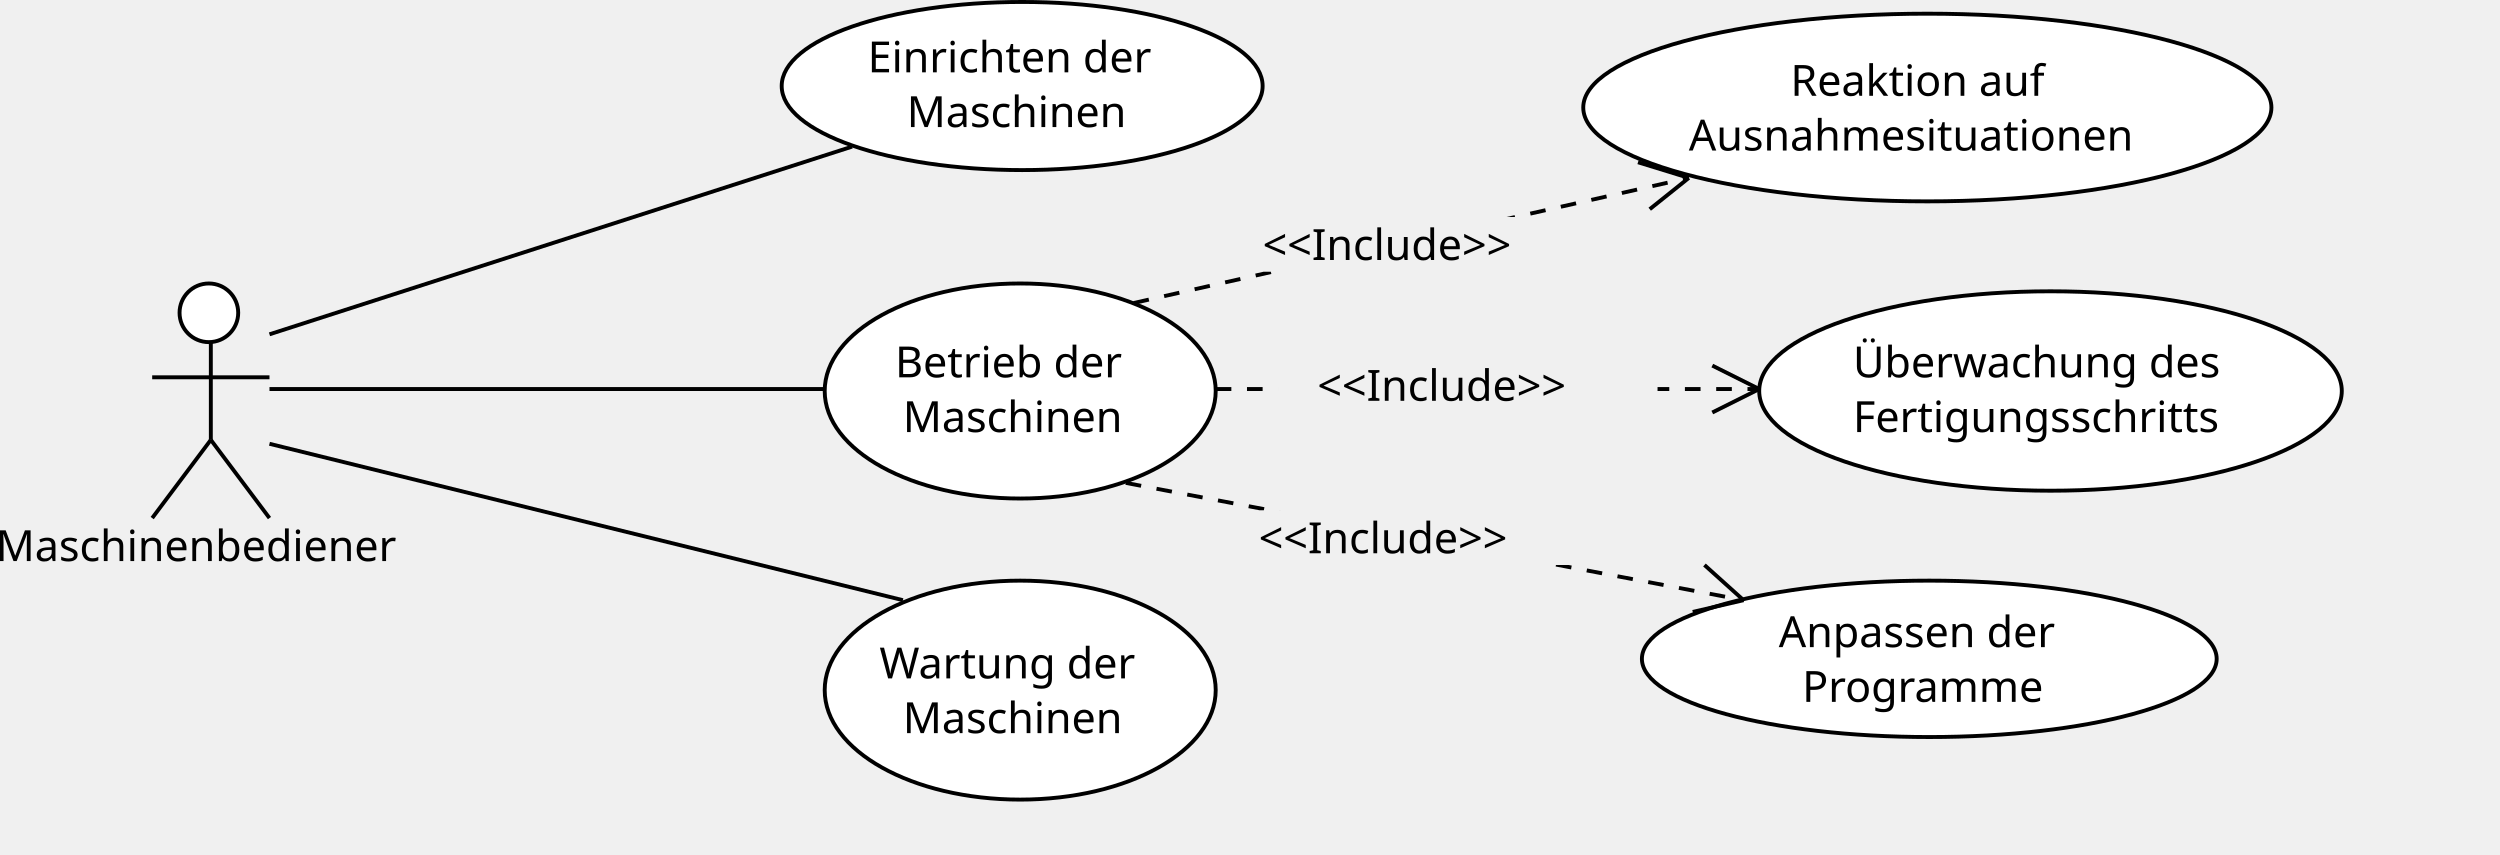
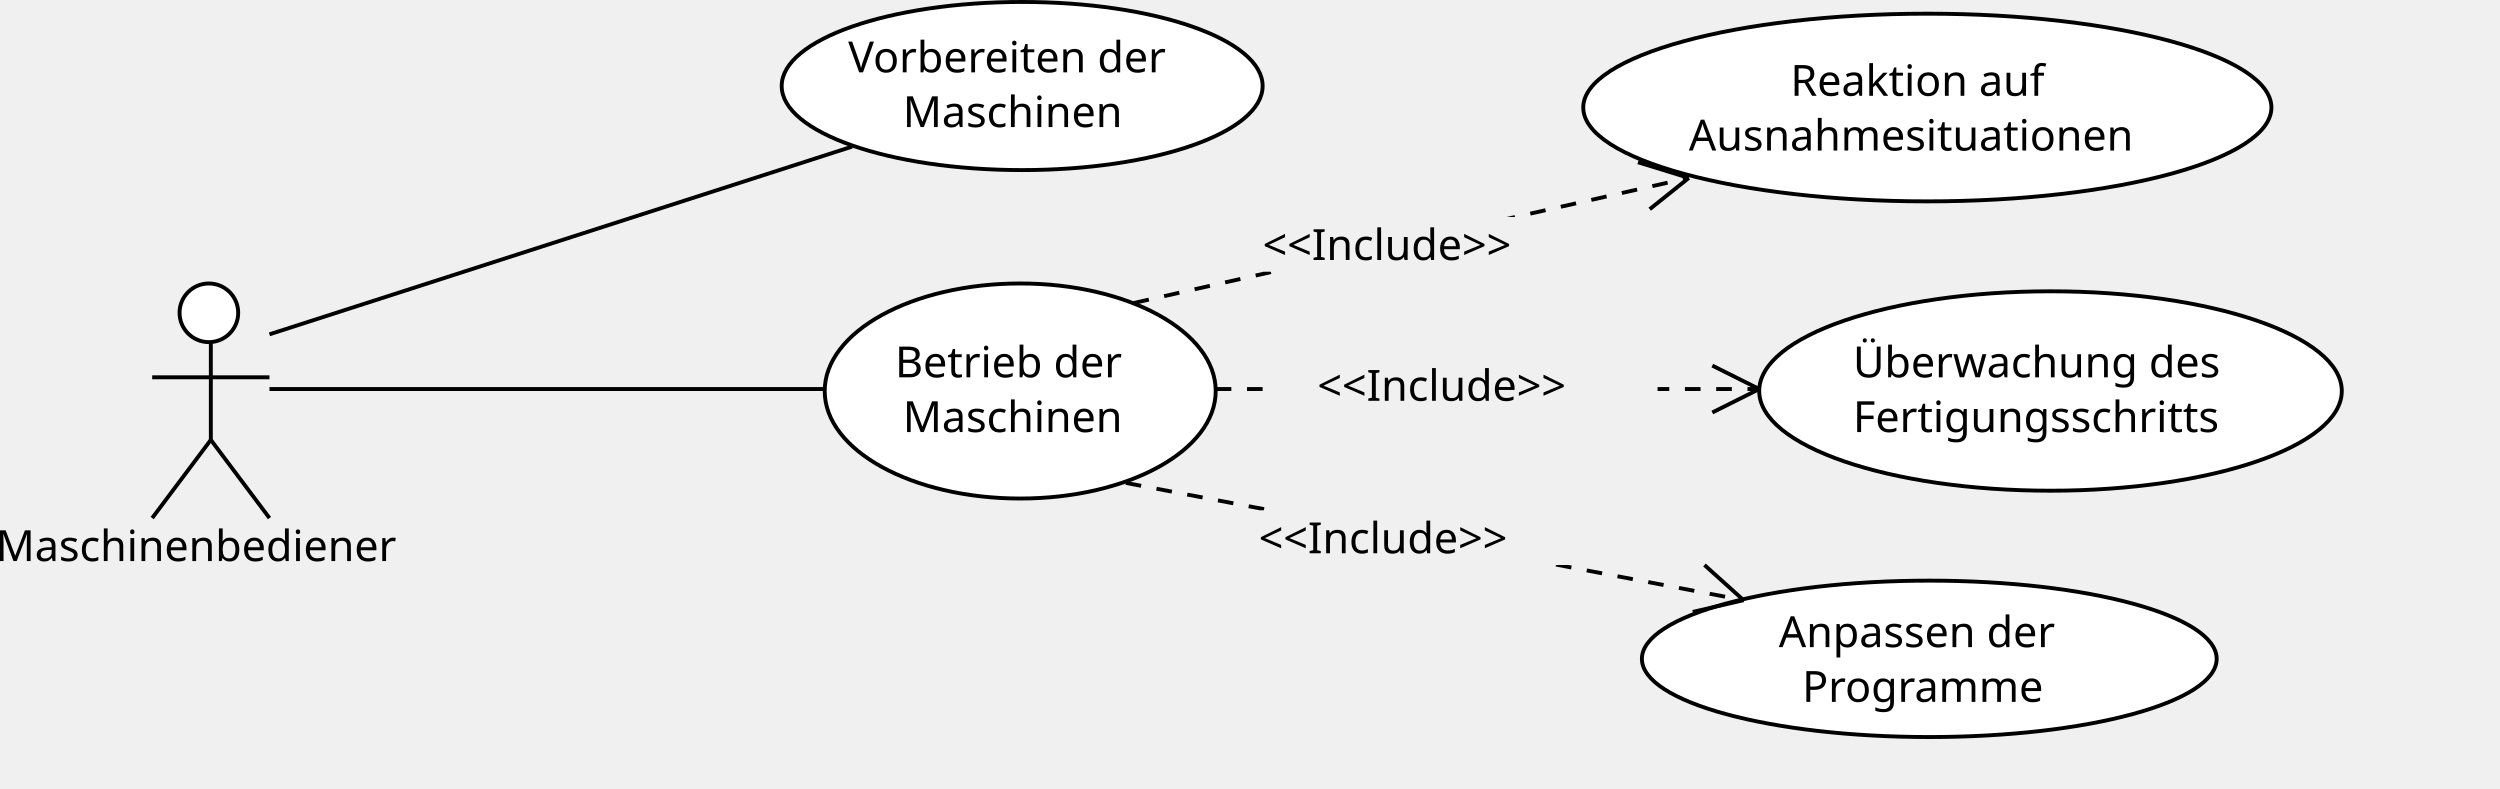
- <svg xmlns="http://www.w3.org/2000/svg" width="367.89pt" stroke-miterlimit="10" font-weight="normal" height="125.817pt" font-style="normal" font-size="12" id="svg2" version="1.1" style="font-style:normal;font-weight:normal;font-size:12px;font-family:Dialog;color-interpolation:auto;fill:#000000;fill-opacity:0;stroke:#000000;stroke-width:1;stroke-linecap:square;stroke-linejoin:miter;stroke-miterlimit:10;stroke-dasharray:none;stroke-dashoffset:0;stroke-opacity:0;color-rendering:auto;image-rendering:auto;shape-rendering:auto;text-rendering:auto">
+ <svg xmlns="http://www.w3.org/2000/svg" width="350.324pt" stroke-miterlimit="10" font-weight="normal" height="110.459pt" font-style="normal" font-size="12" id="svg2" version="1.1" style="font-style:normal;font-weight:normal;font-size:12px;font-family:Dialog;color-interpolation:auto;fill:#000000;fill-opacity:0;stroke:#000000;stroke-width:1;stroke-linecap:square;stroke-linejoin:miter;stroke-miterlimit:10;stroke-dasharray:none;stroke-dashoffset:0;stroke-opacity:0;color-rendering:auto;image-rendering:auto;shape-rendering:auto;text-rendering:auto">
  <defs id="genericDefs">
    <defs id="defs1">
      <clipPath id="clipPath1" clipPathUnits="userSpaceOnUse">
        <path id="path9" d="m -7,-7 48,0 0,78 -48,0 0,-78 z" />
      </clipPath>
      <clipPath id="clipPath2" clipPathUnits="userSpaceOnUse">
        <path id="path12" d="m -7,-7 118,0 0,73 -118,0 0,-73 z" />
      </clipPath>
      <clipPath id="clipPath3" clipPathUnits="userSpaceOnUse">
        <path id="path15" d="m 0,0 0,55 100,0 0,-55 z" />
      </clipPath>
      <clipPath id="clipPath4" clipPathUnits="userSpaceOnUse">
        <path id="path18" d="m -7,-7 141,0 0,61 -141,0 0,-61 z" />
      </clipPath>
      <clipPath id="clipPath5" clipPathUnits="userSpaceOnUse">
        <path id="path21" d="m 0,0 0,43 123,0 0,-43 z" />
      </clipPath>
      <clipPath id="clipPath6" clipPathUnits="userSpaceOnUse">
        <path id="path24" d="m -7,-7 167,0 0,69 -167,0 0,-69 z" />
      </clipPath>
      <clipPath id="clipPath7" clipPathUnits="userSpaceOnUse">
        <path id="path27" d="m 0,0 0,51 149,0 0,-51 z" />
      </clipPath>
      <clipPath id="clipPath8" clipPathUnits="userSpaceOnUse">
        <path id="path30" d="m -7,-7 194,0 0,66 -194,0 0,-66 z" />
      </clipPath>
      <clipPath id="clipPath9" clipPathUnits="userSpaceOnUse">
        <path id="path33" d="m 0,0 0,48 176,0 0,-48 z" />
      </clipPath>
      <clipPath id="clipPath10" clipPathUnits="userSpaceOnUse">
        <path id="path36" d="m -7,-7 165,0 0,58 -165,0 0,-58 z" />
      </clipPath>
      <clipPath id="clipPath11" clipPathUnits="userSpaceOnUse">
        <path id="path39" d="m 0,0 0,40 147,0 0,-40 z" />
      </clipPath>
      <clipPath id="clipPath12" clipPathUnits="userSpaceOnUse">
-         <path id="path42" d="m -7,-7 118,0 0,74 -118,0 0,-74 z" />
+         <path id="path42" d="m -128,-14 384,0 0,42 -384,0 0,-42 z" />
      </clipPath>
      <clipPath id="clipPath13" clipPathUnits="userSpaceOnUse">
-         <path id="path45" d="m 0,0 0,56 100,0 0,-56 z" />
+         <path id="path45" d="M 0,0 346,0 346,204 0,204 0,0 Z" />
      </clipPath>
      <clipPath id="clipPath14" clipPathUnits="userSpaceOnUse">
-         <path id="path48" d="m -128,-14 384,0 0,42 -384,0 0,-42 z" />
+         <path id="path48" d="m 149,133 0,14 -128,0 0,-14 z M 0,0 l 0,204 346,0 0,-59 -3,0 0,-14 3,0 0,-61 -2,0 0,-14 2,0 0,-56 z" />
      </clipPath>
      <clipPath id="clipPath15" clipPathUnits="userSpaceOnUse">
-         <path id="path51" d="M 0,0 246,0 246,104 0,104 0,0 Z" />
+         <path id="path51" d="M 0,0 353,0 353,252 0,252 0,0 Z" />
      </clipPath>
      <clipPath id="clipPath16" clipPathUnits="userSpaceOnUse">
-         <path id="path54" d="m 0,0 0,83 99,0 0,14 -99,0 0,7 246,0 0,-104 z" />
+         <path id="path54" d="m 149,195 0,14 -128,0 0,-14 z M 0,0 l 0,252 353,0 0,-45 -10,0 0,-14 10,0 0,-61 -9,0 0,-14 9,0 0,-118 z" />
      </clipPath>
      <clipPath id="clipPath17" clipPathUnits="userSpaceOnUse">
-         <path id="path57" d="M 0,0 253,0 253,152 0,152 0,0 Z" />
+         <path id="path57" d="M 0,0 343,0 343,204 0,204 0,0 Z" />
      </clipPath>
      <clipPath id="clipPath18" clipPathUnits="userSpaceOnUse">
-         <path id="path60" d="m 0,0 0,145 99,0 0,7 154,0 0,-152 z" />
+         <path id="path60" d="m 199,56 0,14 -97,0 0,-14 z m 14,36 0,14 -97,0 0,-14 z m -15,39 0,14 -97,0 0,-14 z M 0,0 0,204 343,204 343,0 Z" />
      </clipPath>
      <clipPath id="clipPath19" clipPathUnits="userSpaceOnUse">
-         <path id="path63" d="M 0,0 243,0 243,104 0,104 0,0 Z" />
+         <path id="path63" d="M 0,0 346,0 346,236 0,236 0,0 Z" />
      </clipPath>
      <clipPath id="clipPath20" clipPathUnits="userSpaceOnUse">
-         <path id="path66" d="m 149,6 0,14 -97,0 0,-14 z m 14,36 0,14 -97,0 0,-14 z m -15,39 0,14 -97,0 0,-14 z M 0,0 0,104 243,104 243,0 Z" />
+         <path id="path66" d="m 220,110 0,14 -97,0 0,-14 z m 14,36 0,14 -97,0 0,-14 z m -15,39 0,14 -97,0 0,-14 z M 0,0 0,236 346,236 346,0 Z" />
      </clipPath>
      <clipPath id="clipPath21" clipPathUnits="userSpaceOnUse">
-         <path id="path69" d="M 0,0 246,0 246,136 0,136 0,0 Z" />
+         <path id="path69" d="M 0,0 362,0 362,234 0,234 0,0 Z" />
      </clipPath>
      <clipPath id="clipPath22" clipPathUnits="userSpaceOnUse">
-         <path id="path72" d="m 170,60 0,14 -97,0 0,-14 z m 14,36 0,14 -97,0 0,-14 z M 0,0 l 0,136 72,0 0,-1 97,0 0,1 77,0 0,-136 z" />
+         <path id="path72" d="m 222,32 0,14 -97,0 0,-14 z m 14,36 0,14 -97,0 0,-14 z m -15,39 0,14 -97,0 0,-14 z M 0,0 0,234 362,234 362,0 Z" />
      </clipPath>
      <clipPath id="clipPath23" clipPathUnits="userSpaceOnUse">
-         <path id="path75" d="M 0,0 262,0 262,134 0,134 0,0 Z" />
-       </clipPath>
-       <clipPath id="clipPath24" clipPathUnits="userSpaceOnUse">
-         <path id="path78" d="m 186,18 0,14 -97,0 0,-14 z m -15,39 0,14 -97,0 0,-14 z M 0,0 0,134 262,134 262,0 Z" />
-       </clipPath>
-       <clipPath id="clipPath25" clipPathUnits="userSpaceOnUse">
-         <path id="path81" d="M 0,0 266,0 266,144 0,144 0,0 Z" />
-       </clipPath>
-       <clipPath id="clipPath26" clipPathUnits="userSpaceOnUse">
-         <path id="path84" d="m 0,0 0,69 99,0 0,14 -99,0 0,61 266,0 0,-144 z" />
-       </clipPath>
-       <clipPath id="clipPath27" clipPathUnits="userSpaceOnUse">
-         <path id="path87" d="m -97,-14 291,0 0,42 -291,0 0,-42 z" />
+         <path id="path75" d="m -97,-14 291,0 0,42 -291,0 0,-42 z" />
      </clipPath>
    </defs>
  </defs>
-   <g id="g4628" transform="matrix(0.7671789,0,0,0.7671789,-9.267207,-1.150768)">
-     <g font-size="11" transform="translate(51,74)" id="g93" style="font-size:11px;font-family:sans-serif;fill:#ffffff;fill-opacity:1;stroke:#ffffff;stroke-opacity:1;text-rendering:geometricPrecision">
-       <circle r="7.5" clip-path="url(#clipPath1)" cx="14.5" cy="7.5" id="circle95" style="stroke:none" />
+   <g id="g4581" transform="matrix(0.7305478,0,0,0.7305478,-8.824718,-1.095822)">
+     <g font-size="11" transform="translate(51,74)" id="g81" style="font-size:11px;font-family:sans-serif;fill:#ffffff;fill-opacity:1;stroke:#ffffff;stroke-opacity:1;text-rendering:geometricPrecision">
+       <circle r="7.5" clip-path="url(#clipPath1)" cx="14.5" cy="7.5" id="circle83" style="stroke:none" />
    </g>
-     <g font-size="11" transform="translate(51,74)" stroke-miterlimit="0" id="g97" style="font-size:11px;font-family:sans-serif;fill:#000000;fill-opacity:1;stroke:#000000;stroke-linecap:butt;stroke-linejoin:round;stroke-miterlimit:0;stroke-opacity:1;text-rendering:geometricPrecision">
-       <circle r="7.5" clip-path="url(#clipPath1)" cx="14.5" cy="7.5" id="circle99" style="fill:none" />
-       <line y2="40" x1="15" clip-path="url(#clipPath1)" x2="15" y1="15" id="line101" style="fill:none" />
-       <line y2="24" x1="0" clip-path="url(#clipPath1)" x2="30" y1="24" id="line103" style="fill:none" />
-       <line y2="60" x1="15" clip-path="url(#clipPath1)" x2="0" y1="40" id="line105" style="fill:none" />
-       <line y2="60" x1="15" clip-path="url(#clipPath1)" x2="30" y1="40" id="line107" style="fill:none" />
+     <g font-size="11" transform="translate(51,74)" stroke-miterlimit="0" id="g85" style="font-size:11px;font-family:sans-serif;fill:#000000;fill-opacity:1;stroke:#000000;stroke-linecap:butt;stroke-linejoin:round;stroke-miterlimit:0;stroke-opacity:1;text-rendering:geometricPrecision">
+       <circle r="7.5" clip-path="url(#clipPath1)" cx="14.5" cy="7.5" id="circle87" style="fill:none" />
+       <line y2="40" x1="15" clip-path="url(#clipPath1)" x2="15" y1="15" id="line89" style="fill:none" />
+       <line y2="24" x1="0" clip-path="url(#clipPath1)" x2="30" y1="24" id="line91" style="fill:none" />
+       <line y2="60" x1="15" clip-path="url(#clipPath1)" x2="0" y1="40" id="line93" style="fill:none" />
+       <line y2="60" x1="15" clip-path="url(#clipPath1)" x2="30" y1="40" id="line95" style="fill:none" />
    </g>
-     <g font-size="11" transform="translate(223,74)" id="g109" style="font-size:11px;font-family:sans-serif;fill:#ffffff;fill-opacity:1;stroke:#ffffff;stroke-opacity:1;text-rendering:geometricPrecision">
-       <ellipse rx="50" ry="27.5" clip-path="url(#clipPath2)" cx="50" cy="27.5" id="ellipse111" style="stroke:none" />
+     <g font-size="11" transform="translate(223,74)" id="g97" style="font-size:11px;font-family:sans-serif;fill:#ffffff;fill-opacity:1;stroke:#ffffff;stroke-opacity:1;text-rendering:geometricPrecision">
+       <ellipse rx="50" ry="27.5" clip-path="url(#clipPath2)" cx="50" cy="27.5" id="ellipse99" style="stroke:none" />
    </g>
-     <g font-size="11" transform="translate(223,74)" stroke-miterlimit="0" id="g113" style="font-size:11px;font-family:sans-serif;fill:#000000;fill-opacity:1;stroke:#000000;stroke-linecap:butt;stroke-linejoin:round;stroke-miterlimit:0;stroke-opacity:1;text-rendering:geometricPrecision">
-       <ellipse rx="50" ry="27.5" clip-path="url(#clipPath2)" cx="50" cy="27.5" id="ellipse115" style="fill:none" />
+     <g font-size="11" transform="translate(223,74)" stroke-miterlimit="0" id="g101" style="font-size:11px;font-family:sans-serif;fill:#000000;fill-opacity:1;stroke:#000000;stroke-linecap:butt;stroke-linejoin:round;stroke-miterlimit:0;stroke-opacity:1;text-rendering:geometricPrecision">
+       <ellipse rx="50" ry="27.5" clip-path="url(#clipPath2)" cx="50" cy="27.5" id="ellipse103" style="fill:none" />
    </g>
-     <g font-size="11" transform="translate(223,74)" id="g117" style="font-size:11px;font-family:sans-serif;fill:#000000;fill-opacity:1;stroke:#000000;stroke-opacity:1;text-rendering:geometricPrecision">
-       <text x="18" xml:space="preserve" y="24" clip-path="url(#clipPath3)" id="text119" style="stroke:none">Betrieb der</text>
-       <text x="20" xml:space="preserve" y="38" clip-path="url(#clipPath3)" id="text121" style="stroke:none">Maschinen</text>
+     <g font-size="11" transform="translate(223,74)" id="g105" style="font-size:11px;font-family:sans-serif;fill:#000000;fill-opacity:1;stroke:#000000;stroke-opacity:1;text-rendering:geometricPrecision">
+       <text x="18" xml:space="preserve" y="24" clip-path="url(#clipPath3)" id="text107" style="stroke:none">Betrieb der</text>
+       <text x="20" xml:space="preserve" y="38" clip-path="url(#clipPath3)" id="text109" style="stroke:none">Maschinen</text>
    </g>
-     <g font-size="11" transform="translate(212,2)" id="g123" style="font-size:11px;font-family:sans-serif;fill:#ffffff;fill-opacity:1;stroke:#ffffff;stroke-opacity:1;text-rendering:geometricPrecision">
-       <ellipse rx="61.5" ry="21.5" clip-path="url(#clipPath4)" cx="61.5" cy="21.5" id="ellipse125" style="stroke:none" />
+     <g font-size="11" transform="translate(212,2)" id="g111" style="font-size:11px;font-family:sans-serif;fill:#ffffff;fill-opacity:1;stroke:#ffffff;stroke-opacity:1;text-rendering:geometricPrecision">
+       <ellipse rx="61.5" ry="21.5" clip-path="url(#clipPath4)" cx="61.5" cy="21.5" id="ellipse113" style="stroke:none" />
    </g>
-     <g font-size="11" transform="translate(212,2)" stroke-miterlimit="0" id="g127" style="font-size:11px;font-family:sans-serif;fill:#000000;fill-opacity:1;stroke:#000000;stroke-linecap:butt;stroke-linejoin:round;stroke-miterlimit:0;stroke-opacity:1;text-rendering:geometricPrecision">
-       <ellipse rx="61.5" ry="21.5" clip-path="url(#clipPath4)" cx="61.5" cy="21.5" id="ellipse129" style="fill:none" />
+     <g font-size="11" transform="translate(212,2)" stroke-miterlimit="0" id="g115" style="font-size:11px;font-family:sans-serif;fill:#000000;fill-opacity:1;stroke:#000000;stroke-linecap:butt;stroke-linejoin:round;stroke-miterlimit:0;stroke-opacity:1;text-rendering:geometricPrecision">
+       <ellipse rx="61.5" ry="21.5" clip-path="url(#clipPath4)" cx="61.5" cy="21.5" id="ellipse117" style="fill:none" />
    </g>
-     <g font-size="11" transform="translate(212,2)" id="g131" style="font-size:11px;font-family:sans-serif;fill:#000000;fill-opacity:1;stroke:#000000;stroke-opacity:1;text-rendering:geometricPrecision">
-       <text x="22" xml:space="preserve" y="18" clip-path="url(#clipPath5)" id="text133" style="stroke:none">Einrichten der</text>
-       <text x="32" xml:space="preserve" y="32" clip-path="url(#clipPath5)" id="text135" style="stroke:none">Maschinen</text>
+     <g font-size="11" transform="translate(212,2)" id="g119" style="font-size:11px;font-family:sans-serif;fill:#000000;fill-opacity:1;stroke:#000000;stroke-opacity:1;text-rendering:geometricPrecision">
+       <text x="17" xml:space="preserve" y="18" clip-path="url(#clipPath5)" id="text121" style="stroke:none">Vorbereiten der</text>
+       <text x="31" xml:space="preserve" y="32" clip-path="url(#clipPath5)" id="text123" style="stroke:none">Maschinen</text>
    </g>
-     <g font-size="11" transform="translate(462,76)" id="g137" style="font-size:11px;font-family:sans-serif;fill:#ffffff;fill-opacity:1;stroke:#ffffff;stroke-opacity:1;text-rendering:geometricPrecision">
-       <ellipse rx="74.5" ry="25.5" clip-path="url(#clipPath6)" cx="74.5" cy="25.5" id="ellipse139" style="stroke:none" />
+     <g font-size="11" transform="translate(462,76)" id="g125" style="font-size:11px;font-family:sans-serif;fill:#ffffff;fill-opacity:1;stroke:#ffffff;stroke-opacity:1;text-rendering:geometricPrecision">
+       <ellipse rx="74.5" ry="25.5" clip-path="url(#clipPath6)" cx="74.5" cy="25.5" id="ellipse127" style="stroke:none" />
    </g>
-     <g font-size="11" transform="translate(462,76)" stroke-miterlimit="0" id="g141" style="font-size:11px;font-family:sans-serif;fill:#000000;fill-opacity:1;stroke:#000000;stroke-linecap:butt;stroke-linejoin:round;stroke-miterlimit:0;stroke-opacity:1;text-rendering:geometricPrecision">
-       <ellipse rx="74.5" ry="25.5" clip-path="url(#clipPath6)" cx="74.5" cy="25.5" id="ellipse143" style="fill:none" />
+     <g font-size="11" transform="translate(462,76)" stroke-miterlimit="0" id="g129" style="font-size:11px;font-family:sans-serif;fill:#000000;fill-opacity:1;stroke:#000000;stroke-linecap:butt;stroke-linejoin:round;stroke-miterlimit:0;stroke-opacity:1;text-rendering:geometricPrecision">
+       <ellipse rx="74.5" ry="25.5" clip-path="url(#clipPath6)" cx="74.5" cy="25.5" id="ellipse131" style="fill:none" />
    </g>
-     <g font-size="11" transform="translate(462,76)" id="g145" style="font-size:11px;font-family:sans-serif;fill:#000000;fill-opacity:1;stroke:#000000;stroke-opacity:1;text-rendering:geometricPrecision">
-       <text x="24" xml:space="preserve" y="22" clip-path="url(#clipPath7)" id="text147" style="stroke:none">Überwachung des</text>
-       <text x="24" xml:space="preserve" y="36" clip-path="url(#clipPath7)" id="text149" style="stroke:none">Fertigungsschritts</text>
+     <g font-size="11" transform="translate(462,76)" id="g133" style="font-size:11px;font-family:sans-serif;fill:#000000;fill-opacity:1;stroke:#000000;stroke-opacity:1;text-rendering:geometricPrecision">
+       <text x="24" xml:space="preserve" y="22" clip-path="url(#clipPath7)" id="text135" style="stroke:none">Überwachung des</text>
+       <text x="24" xml:space="preserve" y="36" clip-path="url(#clipPath7)" id="text137" style="stroke:none">Fertigungsschritts</text>
    </g>
-     <g font-size="11" transform="translate(417,5)" id="g151" style="font-size:11px;font-family:sans-serif;fill:#ffffff;fill-opacity:1;stroke:#ffffff;stroke-opacity:1;text-rendering:geometricPrecision">
-       <ellipse rx="88" ry="24" clip-path="url(#clipPath8)" cx="88" cy="24" id="ellipse153" style="stroke:none" />
+     <g font-size="11" transform="translate(417,5)" id="g139" style="font-size:11px;font-family:sans-serif;fill:#ffffff;fill-opacity:1;stroke:#ffffff;stroke-opacity:1;text-rendering:geometricPrecision">
+       <ellipse rx="88" ry="24" clip-path="url(#clipPath8)" cx="88" cy="24" id="ellipse141" style="stroke:none" />
    </g>
-     <g font-size="11" transform="translate(417,5)" stroke-miterlimit="0" id="g155" style="font-size:11px;font-family:sans-serif;fill:#000000;fill-opacity:1;stroke:#000000;stroke-linecap:butt;stroke-linejoin:round;stroke-miterlimit:0;stroke-opacity:1;text-rendering:geometricPrecision">
-       <ellipse rx="88" ry="24" clip-path="url(#clipPath8)" cx="88" cy="24" id="ellipse157" style="fill:none" />
+     <g font-size="11" transform="translate(417,5)" stroke-miterlimit="0" id="g143" style="font-size:11px;font-family:sans-serif;fill:#000000;fill-opacity:1;stroke:#000000;stroke-linecap:butt;stroke-linejoin:round;stroke-miterlimit:0;stroke-opacity:1;text-rendering:geometricPrecision">
+       <ellipse rx="88" ry="24" clip-path="url(#clipPath8)" cx="88" cy="24" id="ellipse145" style="fill:none" />
    </g>
-     <g font-size="11" transform="translate(417,5)" id="g159" style="font-size:11px;font-family:sans-serif;fill:#000000;fill-opacity:1;stroke:#000000;stroke-opacity:1;text-rendering:geometricPrecision">
-       <text x="53" xml:space="preserve" y="21" clip-path="url(#clipPath9)" id="text161" style="stroke:none">Reaktion auf</text>
-       <text x="27" xml:space="preserve" y="35" clip-path="url(#clipPath9)" id="text163" style="stroke:none">Ausnahmesituationen</text>
+     <g font-size="11" transform="translate(417,5)" id="g147" style="font-size:11px;font-family:sans-serif;fill:#000000;fill-opacity:1;stroke:#000000;stroke-opacity:1;text-rendering:geometricPrecision">
+       <text x="53" xml:space="preserve" y="21" clip-path="url(#clipPath9)" id="text149" style="stroke:none">Reaktion auf</text>
+       <text x="27" xml:space="preserve" y="35" clip-path="url(#clipPath9)" id="text151" style="stroke:none">Ausnahmesituationen</text>
    </g>
-     <g font-size="11" transform="translate(432,150)" id="g165" style="font-size:11px;font-family:sans-serif;fill:#ffffff;fill-opacity:1;stroke:#ffffff;stroke-opacity:1;text-rendering:geometricPrecision">
-       <ellipse rx="73.5" ry="20" clip-path="url(#clipPath10)" cx="73.5" cy="20" id="ellipse167" style="stroke:none" />
+     <g font-size="11" transform="translate(432,150)" id="g153" style="font-size:11px;font-family:sans-serif;fill:#ffffff;fill-opacity:1;stroke:#ffffff;stroke-opacity:1;text-rendering:geometricPrecision">
+       <ellipse rx="73.5" ry="20" clip-path="url(#clipPath10)" cx="73.5" cy="20" id="ellipse155" style="stroke:none" />
    </g>
-     <g font-size="11" transform="translate(432,150)" stroke-miterlimit="0" id="g169" style="font-size:11px;font-family:sans-serif;fill:#000000;fill-opacity:1;stroke:#000000;stroke-linecap:butt;stroke-linejoin:round;stroke-miterlimit:0;stroke-opacity:1;text-rendering:geometricPrecision">
-       <ellipse rx="73.5" ry="20" clip-path="url(#clipPath10)" cx="73.5" cy="20" id="ellipse171" style="fill:none" />
+     <g font-size="11" transform="translate(432,150)" stroke-miterlimit="0" id="g157" style="font-size:11px;font-family:sans-serif;fill:#000000;fill-opacity:1;stroke:#000000;stroke-linecap:butt;stroke-linejoin:round;stroke-miterlimit:0;stroke-opacity:1;text-rendering:geometricPrecision">
+       <ellipse rx="73.5" ry="20" clip-path="url(#clipPath10)" cx="73.5" cy="20" id="ellipse159" style="fill:none" />
    </g>
-     <g font-size="11" transform="translate(432,150)" id="g173" style="font-size:11px;font-family:sans-serif;fill:#000000;fill-opacity:1;stroke:#000000;stroke-opacity:1;text-rendering:geometricPrecision">
-       <text x="35" xml:space="preserve" y="17" clip-path="url(#clipPath11)" id="text175" style="stroke:none">Anpassen der</text>
-       <text x="41" xml:space="preserve" y="31" clip-path="url(#clipPath11)" id="text177" style="stroke:none">Programme</text>
+     <g font-size="11" transform="translate(432,150)" id="g161" style="font-size:11px;font-family:sans-serif;fill:#000000;fill-opacity:1;stroke:#000000;stroke-opacity:1;text-rendering:geometricPrecision">
+       <text x="35" xml:space="preserve" y="17" clip-path="url(#clipPath11)" id="text163" style="stroke:none">Anpassen der</text>
+       <text x="41" xml:space="preserve" y="31" clip-path="url(#clipPath11)" id="text165" style="stroke:none">Programme</text>
    </g>
-     <g font-size="11" transform="translate(223,150)" id="g179" style="font-size:11px;font-family:sans-serif;fill:#ffffff;fill-opacity:1;stroke:#ffffff;stroke-opacity:1;text-rendering:geometricPrecision">
-       <ellipse rx="50" ry="28" clip-path="url(#clipPath12)" cx="50" cy="28" id="ellipse181" style="stroke:none" />
+     <g font-size="11" transform="translate(2,134)" id="g167" style="font-size:11px;font-family:sans-serif;fill:#000000;fill-opacity:1;stroke:#000000;stroke-opacity:1;text-rendering:geometricPrecision">
+       <text x="9" xml:space="preserve" y="11" clip-path="url(#clipPath12)" id="text169" style="stroke:none">Maschinenbediener</text>
    </g>
-     <g font-size="11" transform="translate(223,150)" stroke-miterlimit="0" id="g183" style="font-size:11px;font-family:sans-serif;fill:#000000;fill-opacity:1;stroke:#000000;stroke-linecap:butt;stroke-linejoin:round;stroke-miterlimit:0;stroke-opacity:1;text-rendering:geometricPrecision">
-       <ellipse rx="50" ry="28" clip-path="url(#clipPath12)" cx="50" cy="28" id="ellipse185" style="fill:none" />
+     <g font-size="11" transform="translate(-19,1)" id="g171" style="font-size:11px;font-family:sans-serif;fill:#000000;fill-opacity:1;stroke:#000000;stroke-linecap:butt;stroke-linejoin:round;stroke-opacity:1;text-rendering:geometricPrecision">
+       <line y2="100" x1="100" clip-path="url(#clipPath14)" x2="242" y1="100" id="line173" style="fill:none" />
    </g>
-     <g font-size="11" transform="translate(223,150)" id="g187" style="font-size:11px;font-family:sans-serif;fill:#000000;fill-opacity:1;stroke:#000000;stroke-opacity:1;text-rendering:geometricPrecision">
-       <text x="14" xml:space="preserve" y="25" clip-path="url(#clipPath13)" id="text189" style="stroke:none">Wartung der</text>
-       <text x="20" xml:space="preserve" y="39" clip-path="url(#clipPath13)" id="text191" style="stroke:none">Maschinen</text>
+     <g font-size="11" transform="translate(-19,-61)" id="g175" style="font-size:11px;font-family:sans-serif;fill:#000000;fill-opacity:1;stroke:#000000;stroke-linecap:butt;stroke-linejoin:round;stroke-opacity:1;text-rendering:geometricPrecision">
+       <line y2="100" x1="100" clip-path="url(#clipPath16)" x2="249" y1="148" id="line177" style="fill:none" />
    </g>
-     <g font-size="11" transform="translate(2,134)" id="g193" style="font-size:11px;font-family:sans-serif;fill:#000000;fill-opacity:1;stroke:#000000;stroke-opacity:1;text-rendering:geometricPrecision">
-       <text x="9" xml:space="preserve" y="11" clip-path="url(#clipPath14)" id="text195" style="stroke:none">Maschinenbediener</text>
+     <g font-size="11" transform="translate(223,1)" id="g179" style="font-size:11px;font-family:sans-serif;fill:#000000;fill-opacity:1;stroke:#000000;stroke-linecap:butt;stroke-linejoin:round;stroke-dasharray:4;stroke-opacity:1;text-rendering:geometricPrecision">
+       <line y2="100" x1="100" clip-path="url(#clipPath18)" x2="239" y1="100" id="line181" style="fill:none" />
+       <line clip-path="url(#clipPath18)" x1="239" x2="227" y1="100" y2="94" id="line183" style="fill:none;stroke-dasharray:none" />
+       <line clip-path="url(#clipPath18)" x1="239" x2="227" y1="100" y2="106" id="line185" style="fill:none;stroke-dasharray:none" />
    </g>
-     <g font-size="11" transform="translate(31,51)" id="g197" style="font-size:11px;font-family:sans-serif;fill:#000000;fill-opacity:1;stroke:#000000;stroke-linecap:butt;stroke-linejoin:round;stroke-opacity:1;text-rendering:geometricPrecision">
-       <line y2="50" x1="50" clip-path="url(#clipPath16)" x2="192" y1="50" id="line199" style="fill:none" />
+     <g font-size="11" transform="translate(202,-53)" id="g187" style="font-size:11px;font-family:sans-serif;fill:#000000;fill-opacity:1;stroke:#000000;stroke-linecap:butt;stroke-linejoin:round;stroke-dasharray:4;stroke-opacity:1;text-rendering:geometricPrecision">
+       <line y2="100" x1="100" clip-path="url(#clipPath20)" x2="242" y1="132" id="line189" style="fill:none" />
+       <line clip-path="url(#clipPath20)" x1="242" x2="229" y1="100" y2="96" id="line191" style="fill:none;stroke-dasharray:none" />
+       <line clip-path="url(#clipPath20)" x1="242" x2="232" y1="100" y2="108" id="line193" style="fill:none;stroke-dasharray:none" />
    </g>
-     <g font-size="11" transform="translate(31,-11)" id="g201" style="font-size:11px;font-family:sans-serif;fill:#000000;fill-opacity:1;stroke:#000000;stroke-linecap:butt;stroke-linejoin:round;stroke-opacity:1;text-rendering:geometricPrecision">
-       <line y2="50" x1="50" clip-path="url(#clipPath18)" x2="199" y1="98" id="line203" style="fill:none" />
+     <g font-size="11" transform="translate(200,25)" id="g195" style="font-size:11px;font-family:sans-serif;fill:#000000;fill-opacity:1;stroke:#000000;stroke-linecap:butt;stroke-linejoin:round;stroke-dasharray:4;stroke-opacity:1;text-rendering:geometricPrecision">
+       <line y2="130" x1="100" clip-path="url(#clipPath22)" x2="258" y1="100" id="line197" style="fill:none" />
+       <line clip-path="url(#clipPath22)" x1="258" x2="248" y1="130" y2="121" id="line199" style="fill:none;stroke-dasharray:none" />
+       <line clip-path="url(#clipPath22)" x1="258" x2="245" y1="130" y2="133" id="line201" style="fill:none;stroke-dasharray:none" />
    </g>
-     <g font-size="11" transform="translate(273,51)" id="g205" style="font-size:11px;font-family:sans-serif;fill:#000000;fill-opacity:1;stroke:#000000;stroke-linecap:butt;stroke-linejoin:round;stroke-dasharray:4;stroke-opacity:1;text-rendering:geometricPrecision">
-       <line y2="50" x1="50" clip-path="url(#clipPath20)" x2="189" y1="50" id="line207" style="fill:none" />
-       <line clip-path="url(#clipPath20)" x1="189" x2="177" y1="50" y2="44" id="line209" style="fill:none;stroke-dasharray:none" />
-       <line clip-path="url(#clipPath20)" x1="189" x2="177" y1="50" y2="56" id="line211" style="fill:none;stroke-dasharray:none" />
+     <g font-size="11" transform="translate(324,132)" id="g203" style="font-size:11px;font-family:sans-serif;fill:#000000;fill-opacity:1;stroke:#000000;stroke-opacity:1;text-rendering:geometricPrecision">
+       <text x="10" xml:space="preserve" y="11" clip-path="url(#clipPath23)" id="text205" style="stroke:none">&lt;&lt;Include&gt;&gt;</text>
    </g>
-     <g font-size="11" transform="translate(252,-3)" id="g213" style="font-size:11px;font-family:sans-serif;fill:#000000;fill-opacity:1;stroke:#000000;stroke-linecap:butt;stroke-linejoin:round;stroke-dasharray:4;stroke-opacity:1;text-rendering:geometricPrecision">
-       <line y2="50" x1="50" clip-path="url(#clipPath22)" x2="192" y1="82" id="line215" style="fill:none" />
-       <line clip-path="url(#clipPath22)" x1="192" x2="179" y1="50" y2="46" id="line217" style="fill:none;stroke-dasharray:none" />
-       <line clip-path="url(#clipPath22)" x1="192" x2="182" y1="50" y2="58" id="line219" style="fill:none;stroke-dasharray:none" />
+     <g font-size="11" transform="translate(325,57)" id="g207" style="font-size:11px;font-family:sans-serif;fill:#000000;fill-opacity:1;stroke:#000000;stroke-opacity:1;text-rendering:geometricPrecision">
+       <text x="10" xml:space="preserve" y="11" clip-path="url(#clipPath23)" id="text209" style="stroke:none">&lt;&lt;Include&gt;&gt;</text>
    </g>
-     <g font-size="11" transform="translate(250,75)" id="g221" style="font-size:11px;font-family:sans-serif;fill:#000000;fill-opacity:1;stroke:#000000;stroke-linecap:butt;stroke-linejoin:round;stroke-dasharray:4;stroke-opacity:1;text-rendering:geometricPrecision">
-       <line y2="80" x1="50" clip-path="url(#clipPath24)" x2="208" y1="50" id="line223" style="fill:none" />
-       <line clip-path="url(#clipPath24)" x1="208" x2="198" y1="80" y2="71" id="line225" style="fill:none;stroke-dasharray:none" />
-       <line clip-path="url(#clipPath24)" x1="208" x2="195" y1="80" y2="83" id="line227" style="fill:none;stroke-dasharray:none" />
-     </g>
-     <g font-size="11" transform="translate(31,65)" id="g229" style="font-size:11px;font-family:sans-serif;fill:#000000;fill-opacity:1;stroke:#000000;stroke-linecap:butt;stroke-linejoin:round;stroke-opacity:1;text-rendering:geometricPrecision">
-       <line y2="90" x1="50" clip-path="url(#clipPath26)" x2="212" y1="50" id="line231" style="fill:none" />
-     </g>
-     <g font-size="11" transform="translate(324,132)" id="g233" style="font-size:11px;font-family:sans-serif;fill:#000000;fill-opacity:1;stroke:#000000;stroke-opacity:1;text-rendering:geometricPrecision">
-       <text x="10" xml:space="preserve" y="11" clip-path="url(#clipPath27)" id="text235" style="stroke:none">&lt;&lt;Include&gt;&gt;</text>
-     </g>
-     <g font-size="11" transform="translate(325,57)" id="g237" style="font-size:11px;font-family:sans-serif;fill:#000000;fill-opacity:1;stroke:#000000;stroke-opacity:1;text-rendering:geometricPrecision">
-       <text x="10" xml:space="preserve" y="11" clip-path="url(#clipPath27)" id="text239" style="stroke:none">&lt;&lt;Include&gt;&gt;</text>
-     </g>
-     <g font-size="11" transform="translate(339,93)" id="g241" style="font-size:11px;font-family:sans-serif;fill:#000000;fill-opacity:1;stroke:#000000;stroke-opacity:1;text-rendering:geometricPrecision">
-       <text x="10" xml:space="preserve" y="11" clip-path="url(#clipPath27)" id="text243" style="stroke:none">&lt;&lt;Include&gt;&gt;</text>
+     <g font-size="11" transform="translate(339,93)" id="g211" style="font-size:11px;font-family:sans-serif;fill:#000000;fill-opacity:1;stroke:#000000;stroke-opacity:1;text-rendering:geometricPrecision">
+       <text x="10" xml:space="preserve" y="11" clip-path="url(#clipPath23)" id="text213" style="stroke:none">&lt;&lt;Include&gt;&gt;</text>
    </g>
  </g>
</svg>
